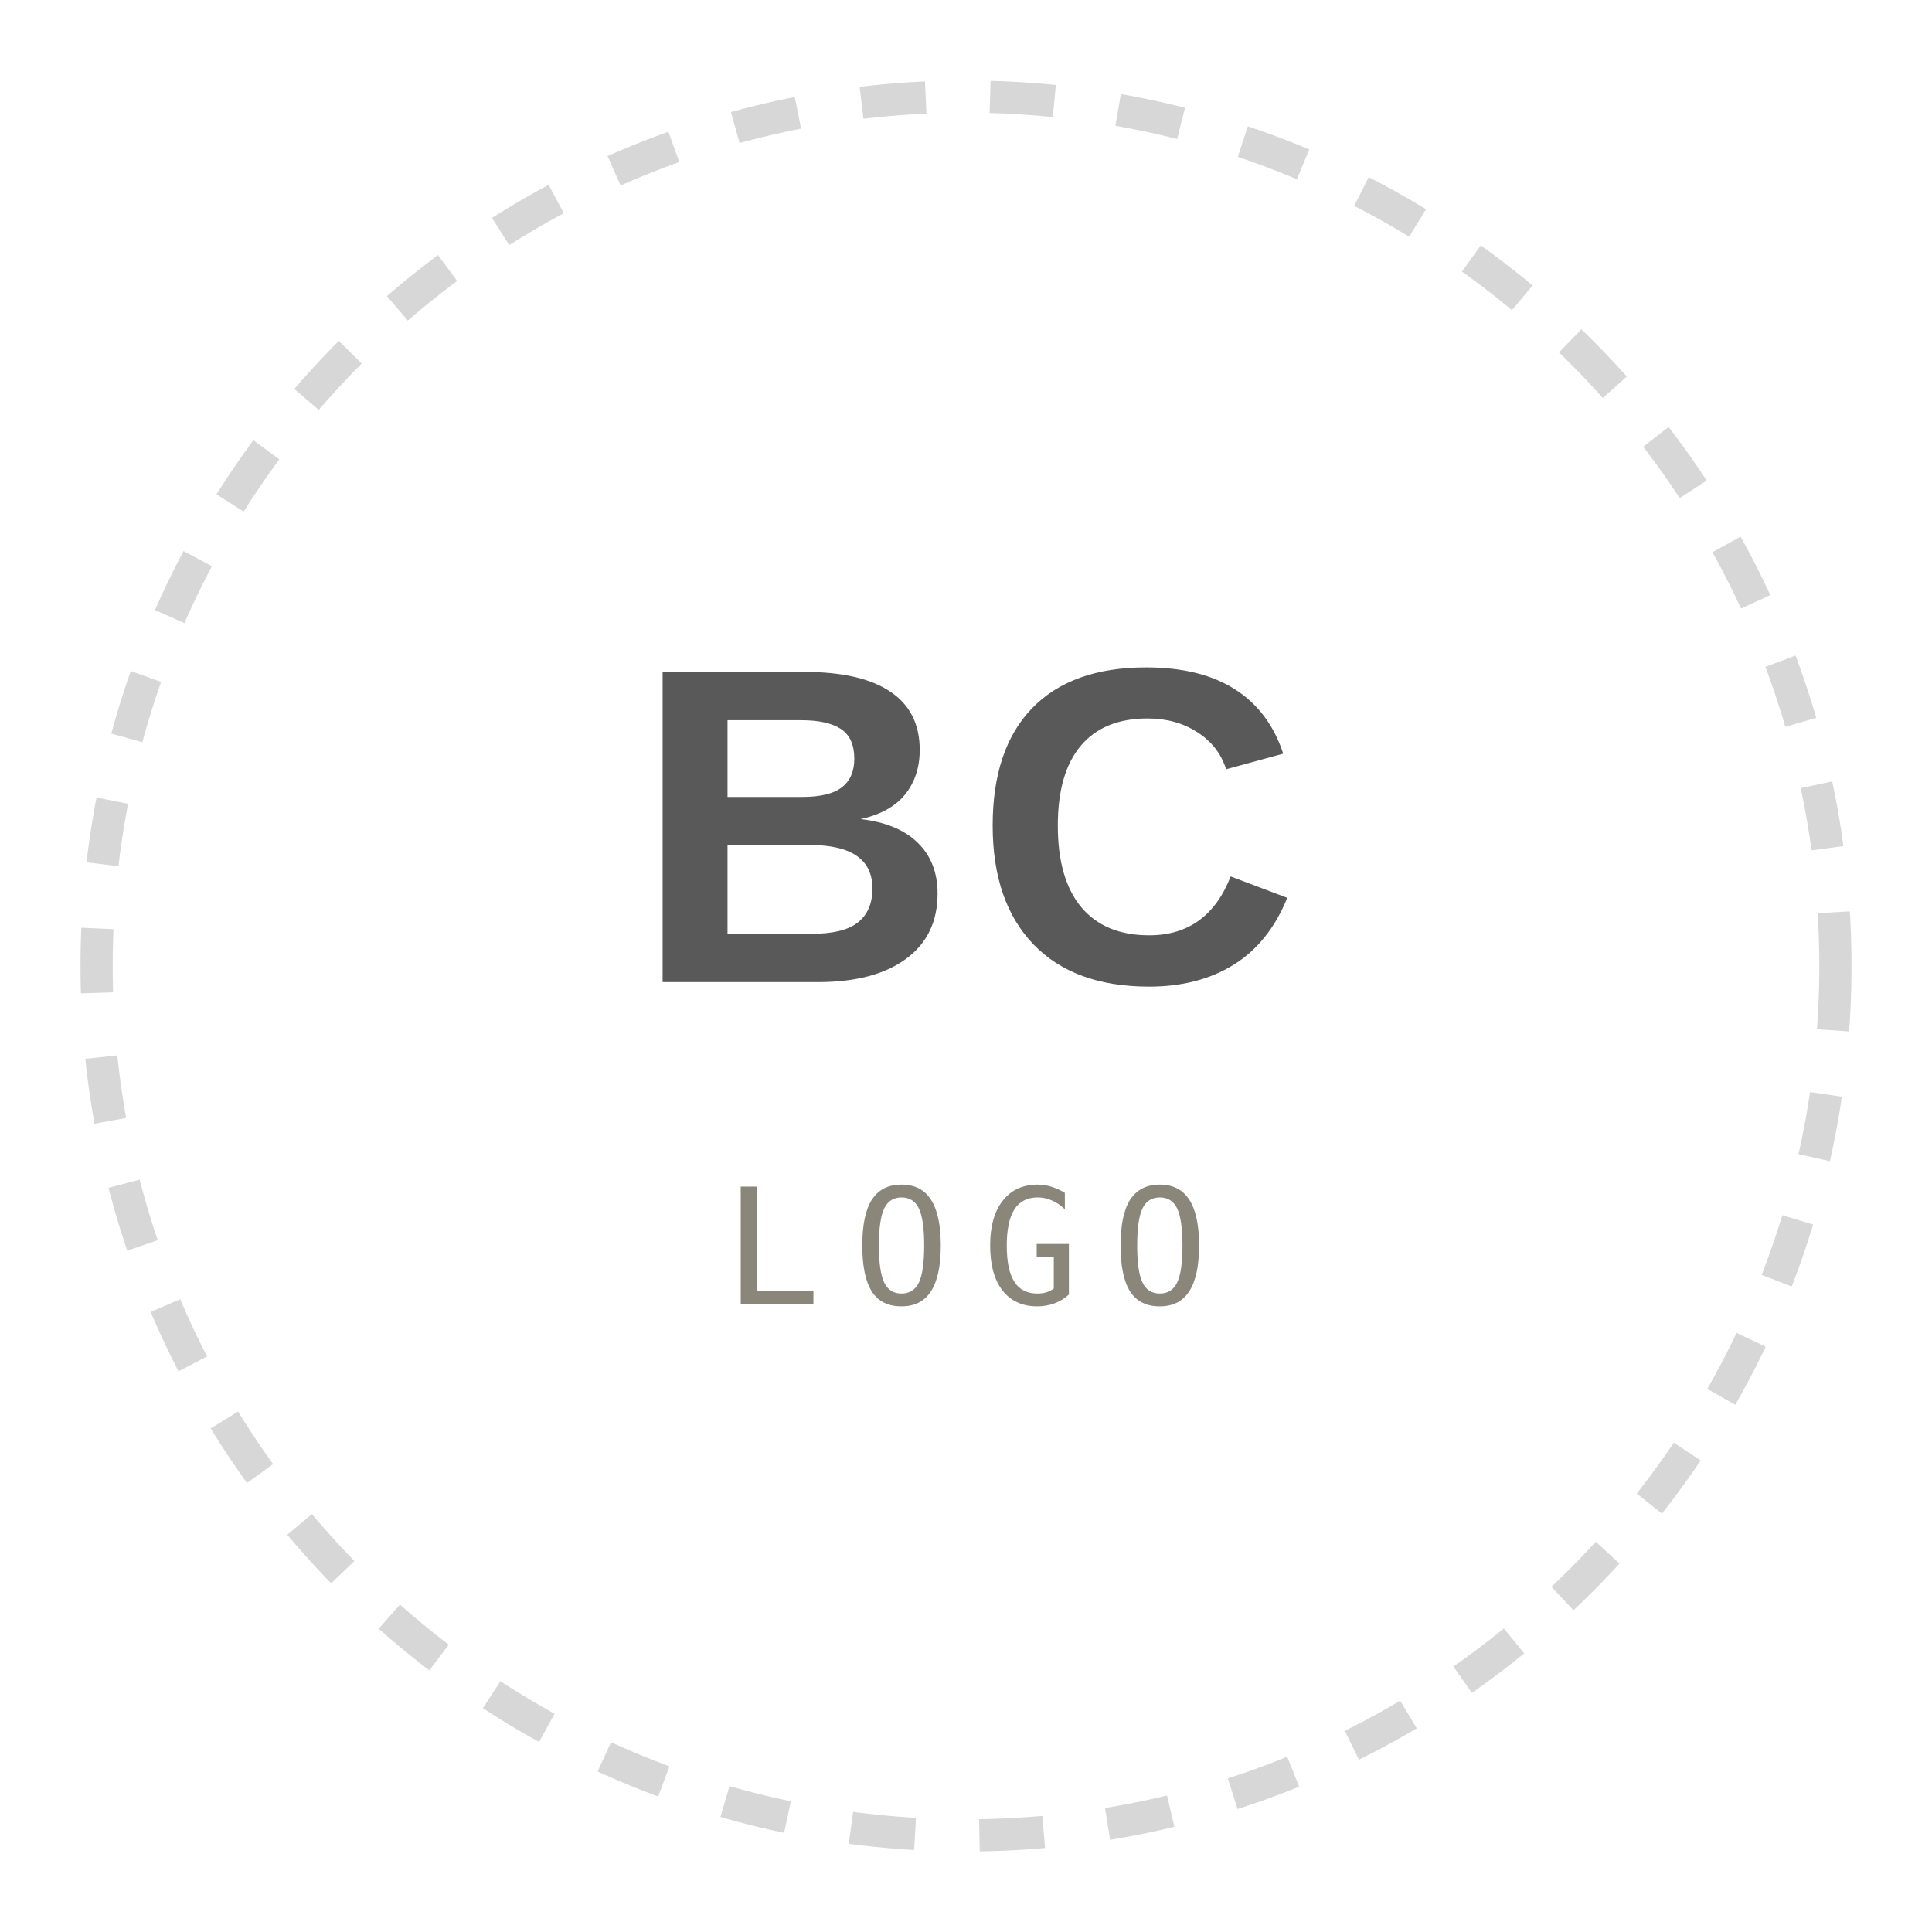
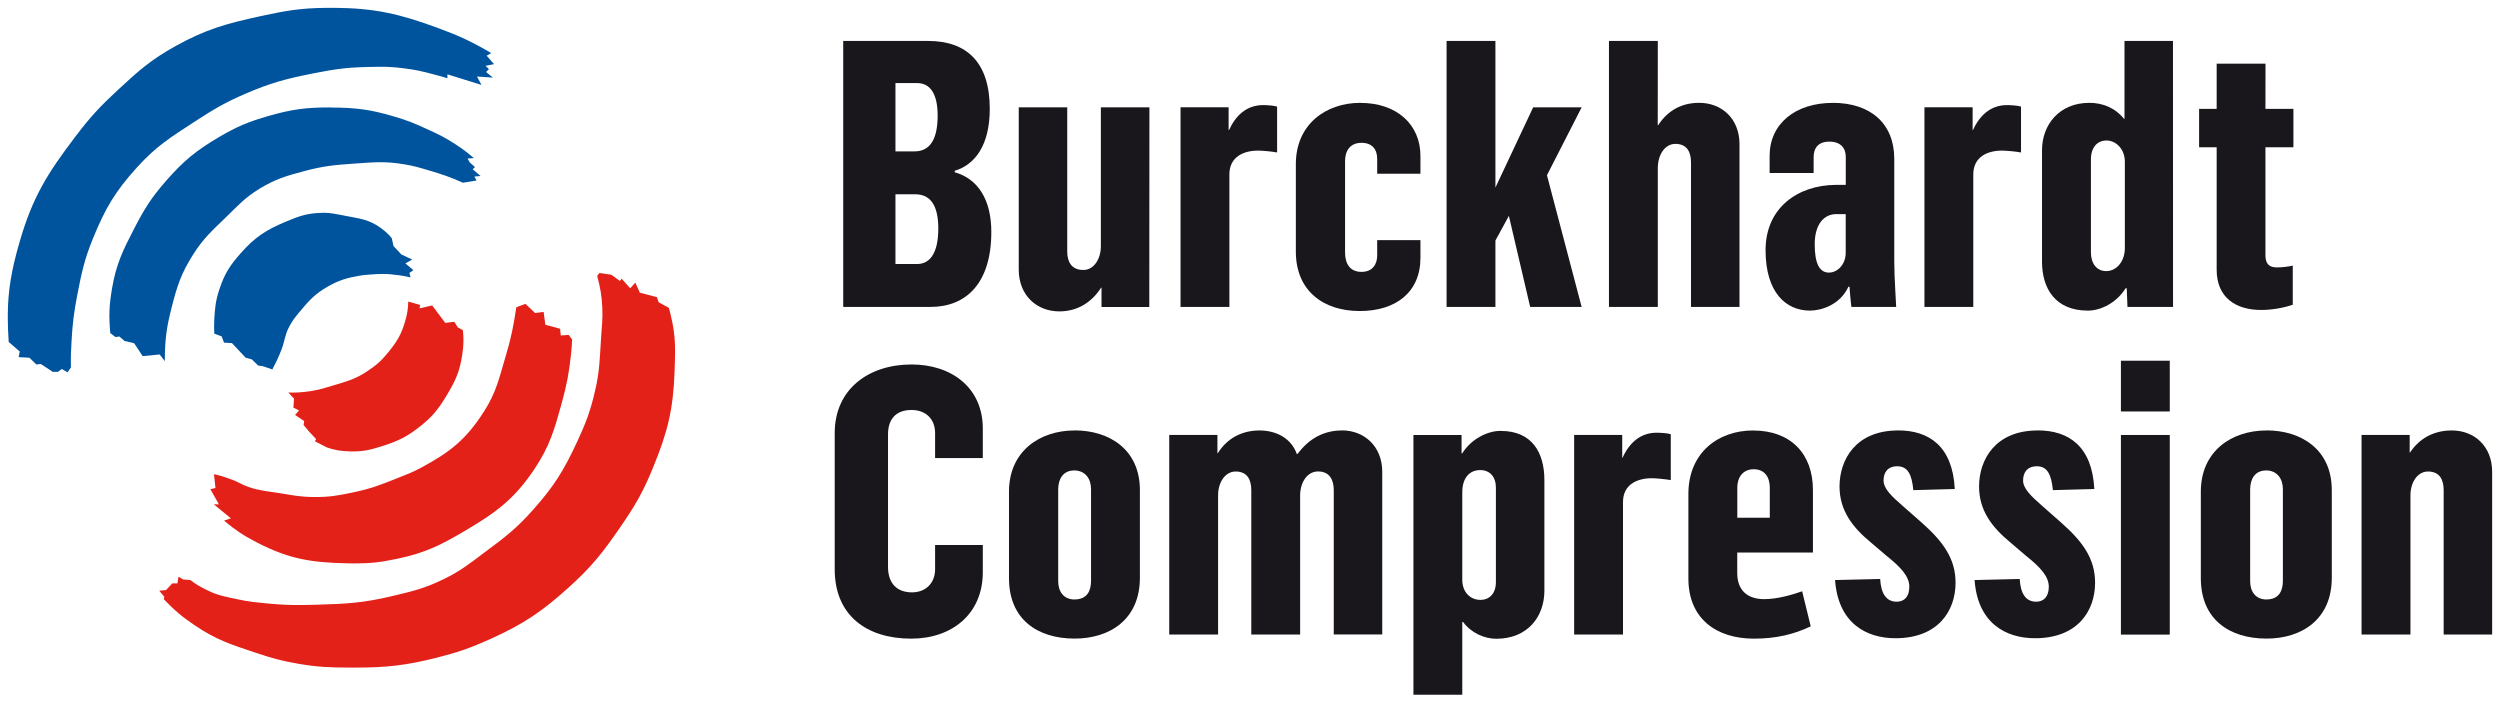
- <svg xmlns="http://www.w3.org/2000/svg" viewBox="0 0 120 120" role="img" aria-label="Burckhardt Compression Logo Placeholder">
-   <circle cx="60" cy="60" r="54" fill="none" stroke="#595959" stroke-opacity="0.24" stroke-width="2" stroke-dasharray="4 4" />
-   <text x="60" y="61" text-anchor="middle" font-family="Plus Jakarta Sans, Arial, sans-serif" font-size="28" font-weight="700" letter-spacing="1" fill="#595959">BC</text>
-   <text x="60" y="81" text-anchor="middle" font-family="JetBrains Mono, monospace" font-size="10" font-weight="500" letter-spacing="2" fill="#8a867a">LOGO</text>
+ <svg xmlns="http://www.w3.org/2000/svg" width="158.796" height="44.623" viewBox="0 0 42.015 11.806" version="1.1" id="svg23345">
+   <defs id="defs23339" />
+   <g id="layer1" transform="translate(-84.95819,-142.7978)">
+     <g id="g23440" transform="translate(0.1322916,-0.1322881)">
+       <path d="m 90.445,143.062 h -0.155 c -0.405,0.004 -0.666,0.047 -1.089,0.14 -0.575,0.126 -0.909,0.217 -1.423,0.501 -0.419,0.232 -0.625,0.418 -0.976,0.743 -0.303,0.28 -0.462,0.453 -0.711,0.782 -0.472,0.621 -0.719,1.018 -0.935,1.765 -0.136,0.47 -0.195,0.805 -0.199,1.214 v 0.091 c 0.001,0.118 0.006,0.243 0.015,0.379 l 0.186,0.161 -0.019,0.094 0.182,0.01 0.115,0.113 0.076,-0.008 0.2,0.132 h 0.087 l 0.066,-0.048 0.096,0.057 0.057,-0.084 c -0.004,-0.169 0,-0.265 0.01,-0.435 0.017,-0.303 0.038,-0.474 0.095,-0.773 0.074,-0.382 0.12,-0.602 0.267,-0.963 0.206,-0.504 0.37,-0.783 0.737,-1.189 0.325,-0.359 0.568,-0.508 0.975,-0.773 0.32,-0.208 0.508,-0.32 0.86,-0.471 0.411,-0.176 0.66,-0.243 1.099,-0.331 0.354,-0.07 0.557,-0.104 0.918,-0.113 0.091,-0.002 0.167,-0.004 0.239,-0.004 0.118,0 0.226,0.005 0.373,0.023 0.219,0.026 0.341,0.055 0.554,0.113 0.078,0.022 0.123,0.031 0.2,0.057 v -0.066 l 0.573,0.178 -0.076,-0.141 0.268,0.018 -0.115,-0.094 0.048,-0.048 -0.057,-0.056 0.143,-0.028 -0.124,-0.142 0.077,-0.044 c -0.332,-0.195 -0.532,-0.287 -0.894,-0.421 -0.652,-0.24 -1.061,-0.334 -1.745,-0.34" style="fill:#00549e;fill-opacity:1;fill-rule:nonzero;stroke:none;stroke-width:0.353" id="path22562" />
+       <path d="m 90.378,144.735 c -0.406,0 -0.642,0.03 -1.033,0.142 -0.343,0.098 -0.534,0.178 -0.841,0.358 -0.388,0.229 -0.593,0.398 -0.889,0.736 -0.248,0.284 -0.362,0.468 -0.535,0.802 -0.193,0.373 -0.302,0.596 -0.372,1.009 -0.049,0.287 -0.054,0.455 -0.029,0.745 l 0.086,0.067 0.067,-0.009 0.086,0.075 0.162,0.038 0.144,0.217 0.286,-0.028 0.086,0.113 c 0,-0.356 0.027,-0.561 0.115,-0.905 0.091,-0.357 0.157,-0.564 0.354,-0.877 0.177,-0.283 0.325,-0.41 0.563,-0.642 0.204,-0.198 0.312,-0.322 0.555,-0.472 0.273,-0.167 0.454,-0.218 0.765,-0.301 0.313,-0.083 0.499,-0.101 0.822,-0.123 0.176,-0.012 0.313,-0.024 0.452,-0.024 0.119,0 0.24,0.009 0.39,0.034 0.167,0.027 0.258,0.055 0.42,0.103 0.228,0.068 0.357,0.11 0.574,0.208 l 0.23,-0.038 -0.038,-0.066 0.105,-0.009 -0.133,-0.113 0.038,-0.038 -0.086,-0.076 -0.038,-0.066 0.105,-0.009 c -0.117,-0.1 -0.187,-0.152 -0.316,-0.236 -0.176,-0.115 -0.286,-0.167 -0.478,-0.254 -0.207,-0.096 -0.327,-0.143 -0.545,-0.208 -0.404,-0.12 -0.649,-0.15 -1.07,-0.151" style="fill:#00549e;fill-opacity:1;fill-rule:nonzero;stroke:none;stroke-width:0.353" id="path22574" />
+       <path d="m 90.256,146.506 c -0.031,0 -0.063,0.001 -0.098,0.004 -0.208,0.015 -0.323,0.061 -0.516,0.14 -0.336,0.139 -0.525,0.258 -0.765,0.529 -0.185,0.208 -0.277,0.349 -0.364,0.613 -0.063,0.191 -0.075,0.308 -0.086,0.509 -0.004,0.092 -0.004,0.144 0,0.236 l 0.125,0.047 0.038,0.104 0.134,0.008 0.23,0.245 0.105,0.029 0.105,0.103 0.076,0.01 0.163,0.056 c 0.066,-0.126 0.101,-0.199 0.152,-0.33 0.057,-0.144 0.054,-0.238 0.125,-0.377 0.059,-0.115 0.108,-0.174 0.191,-0.273 0.156,-0.188 0.255,-0.295 0.468,-0.416 0.189,-0.105 0.313,-0.142 0.526,-0.179 0.07,-0.013 0.11,-0.013 0.182,-0.02 0.081,-0.007 0.147,-0.01 0.211,-0.01 0.083,0 0.163,0.006 0.267,0.021 0.079,0.01 0.123,0.019 0.201,0.037 l -0.02,-0.075 0.067,-0.047 -0.134,-0.113 0.115,-0.065 -0.182,-0.085 -0.133,-0.142 -0.029,-0.132 c -0.061,-0.074 -0.104,-0.112 -0.182,-0.17 -0.199,-0.147 -0.358,-0.159 -0.603,-0.207 -0.145,-0.028 -0.242,-0.051 -0.37,-0.051" style="fill:#00549e;fill-opacity:1;fill-rule:nonzero;stroke:none;stroke-width:0.353" id="path22578" />
+       <path d="m 91.687,147.999 c -0.003,0.122 -0.015,0.193 -0.047,0.311 -0.063,0.229 -0.137,0.353 -0.287,0.538 -0.117,0.144 -0.199,0.217 -0.354,0.32 -0.207,0.139 -0.353,0.173 -0.592,0.245 -0.179,0.054 -0.282,0.086 -0.468,0.104 -0.076,0.007 -0.129,0.011 -0.193,0.011 -0.023,0 -0.047,-6.8e-4 -0.075,-0.002 l 0.096,0.104 -0.01,0.151 0.095,0.047 -0.067,0.075 0.153,0.104 -0.01,0.066 0.086,0.103 0.124,0.133 -0.019,0.037 0.201,0.104 c 0.147,0.048 0.237,0.062 0.392,0.066 0.016,3.5e-4 0.033,3.5e-4 0.048,3.5e-4 0.192,0 0.314,-0.033 0.507,-0.095 0.257,-0.083 0.401,-0.154 0.612,-0.32 0.211,-0.166 0.311,-0.29 0.449,-0.519 0.151,-0.249 0.226,-0.409 0.267,-0.698 0.023,-0.157 0.026,-0.248 0.01,-0.406 l -0.086,-0.047 -0.058,-0.094 -0.152,0.019 -0.22,-0.293 -0.211,0.048 0.009,-0.057 z" style="fill:#e32119;fill-opacity:1;fill-rule:nonzero;stroke:none;stroke-width:0.353" id="path22582" />
+       <path d="m 93.656,148.036 -0.153,0.058 c -0.049,0.327 -0.086,0.512 -0.181,0.83 -0.111,0.37 -0.154,0.597 -0.364,0.924 -0.292,0.458 -0.56,0.675 -1.041,0.934 -0.151,0.082 -0.242,0.116 -0.401,0.179 -0.29,0.117 -0.458,0.182 -0.765,0.246 -0.241,0.051 -0.388,0.076 -0.622,0.076 -0.015,0 -0.031,0 -0.047,-3.7e-4 -0.222,-0.003 -0.345,-0.031 -0.565,-0.066 -0.202,-0.033 -0.322,-0.037 -0.516,-0.103 -0.112,-0.039 -0.166,-0.083 -0.277,-0.123 -0.116,-0.043 -0.182,-0.065 -0.302,-0.092 l 0.025,0.233 -0.086,0.019 0.144,0.255 h -0.086 l 0.287,0.235 -0.115,0.039 c 0.199,0.165 0.324,0.249 0.554,0.368 0.537,0.276 0.906,0.336 1.51,0.349 0.049,0.001 0.095,0.002 0.139,0.002 0.25,0 0.429,-0.019 0.703,-0.077 0.466,-0.098 0.719,-0.221 1.128,-0.462 0.528,-0.311 0.836,-0.532 1.176,-1.037 0.267,-0.398 0.342,-0.672 0.469,-1.132 0.084,-0.308 0.117,-0.486 0.152,-0.802 0.012,-0.1 0.013,-0.156 0.019,-0.255 l -0.058,-0.075 -0.133,0.009 -0.011,-0.113 -0.248,-0.066 -0.029,-0.217 -0.143,0.019 z" style="fill:#e32119;fill-opacity:1;fill-rule:nonzero;stroke:none;stroke-width:0.353" id="path22586" />
+       <path d="m 94.9,147.518 -0.038,0.048 c 0.053,0.202 0.075,0.32 0.086,0.528 0.009,0.192 -0.006,0.299 -0.019,0.491 -0.025,0.361 -0.021,0.571 -0.105,0.924 -0.079,0.338 -0.15,0.524 -0.296,0.839 -0.222,0.48 -0.384,0.744 -0.736,1.141 -0.279,0.316 -0.472,0.465 -0.813,0.717 -0.264,0.197 -0.41,0.319 -0.707,0.462 -0.321,0.155 -0.522,0.201 -0.87,0.283 -0.471,0.111 -0.749,0.127 -1.234,0.141 -0.123,0.004 -0.226,0.006 -0.324,0.006 -0.157,0 -0.301,-0.006 -0.498,-0.024 -0.214,-0.021 -0.335,-0.03 -0.545,-0.076 -0.198,-0.043 -0.316,-0.061 -0.497,-0.151 -0.114,-0.056 -0.178,-0.091 -0.278,-0.169 l -0.124,-0.01 -0.076,-0.047 -0.019,0.113 h -0.086 l -0.105,0.113 -0.114,0.01 0.086,0.104 -0.01,0.038 c 0.185,0.193 0.303,0.293 0.525,0.443 0.356,0.24 0.597,0.317 1.005,0.453 0.277,0.093 0.437,0.139 0.726,0.189 0.331,0.057 0.524,0.064 0.86,0.065 0.036,3.5e-4 0.071,3.5e-4 0.104,3.5e-4 0.52,0 0.849,-0.035 1.378,-0.169 0.357,-0.091 0.555,-0.16 0.89,-0.311 0.562,-0.254 0.862,-0.457 1.319,-0.868 0.378,-0.342 0.562,-0.572 0.851,-0.991 0.258,-0.374 0.392,-0.598 0.563,-1.018 0.247,-0.601 0.341,-0.975 0.364,-1.622 0.013,-0.372 0.023,-0.591 -0.067,-0.953 -0.011,-0.044 -0.016,-0.07 -0.029,-0.113 l -0.172,-0.095 -0.029,-0.085 -0.287,-0.076 -0.076,-0.169 -0.086,0.095 -0.144,-0.161 -0.029,0.038 -0.143,-0.104 z" style="fill:#e32119;fill-opacity:1;fill-rule:nonzero;stroke:none;stroke-width:0.353" id="path22590" />
+       <path d="m 99.875,147.367 v -1.172 h 0.332 c 0.244,0 0.388,0.169 0.388,0.576 0,0.376 -0.118,0.596 -0.357,0.596 z m 0,-1.893 v -1.148 h 0.364 c 0.213,0 0.345,0.17 0.345,0.546 0,0.414 -0.138,0.602 -0.389,0.602 z m 0.551,-1.856 h -1.429 v 4.47 h 1.467 c 0.602,0 1.022,-0.401 1.022,-1.26 0,-0.552 -0.232,-0.896 -0.615,-1.003 v -0.025 c 0.338,-0.101 0.589,-0.427 0.589,-1.041 0,-0.79 -0.395,-1.141 -1.035,-1.141" style="fill:#19171c;fill-opacity:1;fill-rule:nonzero;stroke:none;stroke-width:0.353" id="path22594" />
+       <path d="m 104.143,144.734 h -0.816 v 2.332 c 0,0.22 -0.119,0.401 -0.295,0.401 -0.207,0 -0.27,-0.15 -0.27,-0.307 v -2.426 h -0.815 v 2.727 c 0,0.432 0.301,0.702 0.683,0.702 0.295,0 0.539,-0.144 0.702,-0.4 h 0.006 v 0.326 h 0.803 z" style="fill:#19171c;fill-opacity:1;fill-rule:nonzero;stroke:none;stroke-width:0.353" id="path22598" />
+       <path d="m 106.052,144.696 c -0.27,0 -0.458,0.17 -0.571,0.42 h -0.007 v -0.383 h -0.808 v 3.355 h 0.821 v -2.226 c 0,-0.301 0.244,-0.401 0.482,-0.401 0.063,0 0.214,0.012 0.32,0.031 v -0.771 c -0.063,-0.019 -0.175,-0.025 -0.238,-0.025" style="fill:#19171c;fill-opacity:1;fill-rule:nonzero;stroke:none;stroke-width:0.353" id="path22602" />
+       <path d="m 107.688,144.658 c -0.582,0 -1.084,0.364 -1.084,1.028 v 1.474 c 0,0.659 0.464,0.997 1.073,0.997 0.614,0 1.021,-0.32 1.021,-0.896 v -0.295 h -0.727 v 0.257 c 0,0.138 -0.07,0.276 -0.264,0.276 -0.194,0 -0.276,-0.138 -0.276,-0.326 v -1.536 c 0,-0.176 0.088,-0.307 0.276,-0.307 0.182,0 0.264,0.113 0.264,0.27 v 0.25 h 0.727 v -0.3 c 0,-0.52 -0.388,-0.891 -1.01,-0.891" style="fill:#19171c;fill-opacity:1;fill-rule:nonzero;stroke:none;stroke-width:0.353" id="path22606" />
+       <path d="m 109.958,143.618 h -0.821 v 4.47 h 0.821 v -1.116 l 0.226,-0.414 0.358,1.53 h 0.865 l -0.583,-2.213 0.583,-1.141 h -0.815 l -0.634,1.348 z" style="fill:#19171c;fill-opacity:1;fill-rule:nonzero;stroke:none;stroke-width:0.353" id="path22610" />
+       <path d="m 112.687,143.618 h -0.821 v 4.47 h 0.821 v -2.333 c 0,-0.226 0.12,-0.407 0.295,-0.407 0.206,0 0.263,0.15 0.263,0.313 v 2.427 h 0.815 v -2.734 c 0,-0.433 -0.301,-0.696 -0.677,-0.696 -0.294,0 -0.527,0.126 -0.69,0.376 h -0.007 z" style="fill:#19171c;fill-opacity:1;fill-rule:nonzero;stroke:none;stroke-width:0.353" id="path22622" />
+       <path d="m 115.563,147.511 c -0.151,0 -0.239,-0.137 -0.239,-0.476 0,-0.339 0.157,-0.507 0.364,-0.507 h 0.157 v 0.651 c 0,0.195 -0.138,0.332 -0.282,0.332 m 0.062,-2.852 c -0.626,0 -1.059,0.351 -1.059,0.89 v 0.288 h 0.74 v -0.27 c 0,-0.138 0.068,-0.257 0.263,-0.257 0.189,0 0.277,0.106 0.277,0.257 v 0.47 h -0.176 c -0.621,0.006 -1.172,0.376 -1.172,1.097 0,0.715 0.345,1.016 0.746,1.016 0.195,0 0.508,-0.1 0.646,-0.401 h 0.019 c 0.012,0.2 0.031,0.32 0.031,0.339 h 0.753 c 0,-0.063 -0.032,-0.483 -0.032,-0.765 v -1.724 c 0,-0.596 -0.402,-0.941 -1.035,-0.941" style="fill:#19171c;fill-opacity:1;fill-rule:nonzero;stroke:none;stroke-width:0.353" id="path22626" />
+       <path d="m 118.554,144.696 c -0.269,0 -0.458,0.17 -0.57,0.42 h -0.006 v -0.383 h -0.81 v 3.355 h 0.821 v -2.226 c 0,-0.301 0.244,-0.401 0.482,-0.401 0.063,0 0.214,0.012 0.32,0.031 v -0.771 c -0.062,-0.019 -0.175,-0.025 -0.238,-0.025" style="fill:#19171c;fill-opacity:1;fill-rule:nonzero;stroke:none;stroke-width:0.353" id="path22630" />
+       <path d="m 120.223,147.486 c -0.157,0 -0.257,-0.125 -0.257,-0.314 v -1.561 c 0,-0.213 0.113,-0.32 0.263,-0.32 0.151,0 0.307,0.137 0.307,0.357 v 1.449 c 0,0.232 -0.144,0.389 -0.313,0.389 m 1.122,-3.868 h -0.815 v 1.31 h -0.007 c -0.151,-0.188 -0.363,-0.27 -0.583,-0.27 -0.508,0 -0.796,0.37 -0.796,0.796 v 1.875 c 0,0.451 0.225,0.821 0.771,0.821 0.219,0 0.483,-0.132 0.634,-0.376 h 0.019 l 0.012,0.314 h 0.766 z" style="fill:#19171c;fill-opacity:1;fill-rule:nonzero;stroke:none;stroke-width:0.353" id="path22634" />
+       <path d="m 122.9,144 h -0.821 v 0.759 h -0.295 v 0.646 h 0.295 v 2.057 c 0,0.477 0.332,0.677 0.746,0.677 0.17,0 0.37,-0.031 0.533,-0.088 v -0.658 c -0.07,0.018 -0.176,0.031 -0.271,0.031 -0.137,0 -0.188,-0.075 -0.188,-0.201 v -1.818 h 0.47 v -0.646 h -0.47 z" style="fill:#19171c;fill-opacity:1;fill-rule:nonzero;stroke:none;stroke-width:0.353" id="path22638" />
+       <path d="m 100.146,149.055 c -0.721,0 -1.292,0.413 -1.292,1.154 v 2.288 c 0,0.784 0.546,1.166 1.286,1.166 0.683,0 1.203,-0.414 1.203,-1.116 v -0.458 h -0.802 v 0.408 c 0,0.232 -0.157,0.388 -0.389,0.388 -0.257,0 -0.402,-0.157 -0.402,-0.426 v -2.232 c 0,-0.244 0.125,-0.407 0.395,-0.407 0.239,0 0.396,0.151 0.396,0.388 v 0.42 h 0.802 v -0.495 c 0,-0.69 -0.527,-1.078 -1.198,-1.078" style="fill:#19171c;fill-opacity:1;fill-rule:nonzero;stroke:none;stroke-width:0.353" id="path22642" />
+       <path d="m 102.886,153.005 c -0.188,0 -0.276,-0.138 -0.276,-0.307 v -1.542 c 0,-0.176 0.082,-0.32 0.27,-0.32 0.182,0 0.282,0.138 0.282,0.313 v 1.542 c 0,0.163 -0.062,0.313 -0.276,0.313 m 0,-2.84 c -0.589,0 -1.103,0.351 -1.103,1.028 v 1.455 c 0,0.695 0.482,1.015 1.103,1.015 0.596,0 1.097,-0.326 1.097,-1.022 v -1.473 c 0,-0.684 -0.514,-1.004 -1.097,-1.004" style="fill:#19171c;fill-opacity:1;fill-rule:nonzero;stroke:none;stroke-width:0.353" id="path22646" />
+       <path d="m 107.379,150.164 c -0.301,0 -0.552,0.132 -0.746,0.395 h -0.013 c -0.093,-0.263 -0.344,-0.395 -0.627,-0.395 -0.295,0 -0.545,0.132 -0.701,0.382 h -0.006 v -0.307 H 104.476 v 3.355 h 0.821 v -2.339 c 0,-0.22 0.12,-0.401 0.295,-0.401 0.206,0 0.263,0.151 0.263,0.314 v 2.426 h 0.821 v -2.352 c 0.007,-0.219 0.126,-0.389 0.301,-0.389 0.201,0 0.264,0.151 0.264,0.314 v 2.426 h 0.815 v -2.734 c 0,-0.433 -0.307,-0.696 -0.677,-0.696" style="fill:#19171c;fill-opacity:1;fill-rule:nonzero;stroke:none;stroke-width:0.353" id="path22658" />
+       <path d="m 109.702,153.011 c -0.156,0 -0.301,-0.119 -0.301,-0.338 v -1.467 c 0,-0.257 0.132,-0.376 0.301,-0.376 0.163,0 0.264,0.113 0.264,0.295 v 1.586 c 0,0.201 -0.114,0.301 -0.264,0.301 m 0.345,-2.841 c -0.232,0 -0.502,0.144 -0.646,0.377 h -0.012 v -0.308 h -0.809 v 4.365 h 0.821 v -1.223 h 0.013 c 0.132,0.182 0.357,0.283 0.558,0.283 0.526,0 0.809,-0.37 0.809,-0.809 v -1.856 c 0,-0.464 -0.207,-0.828 -0.733,-0.828" style="fill:#19171c;fill-opacity:1;fill-rule:nonzero;stroke:none;stroke-width:0.353" id="path22662" />
+       <path d="m 112.666,150.202 c -0.27,0 -0.458,0.169 -0.571,0.42 h -0.006 v -0.383 h -0.808 v 3.355 h 0.821 v -2.226 c 0,-0.301 0.245,-0.401 0.484,-0.401 0.062,0 0.212,0.013 0.319,0.031 v -0.771 c -0.064,-0.019 -0.176,-0.025 -0.239,-0.025" style="fill:#19171c;fill-opacity:1;fill-rule:nonzero;stroke:none;stroke-width:0.353" id="path22674" />
+       <path d="m 114.023,151.631 v -0.508 c 0,-0.163 0.088,-0.307 0.276,-0.307 0.188,0 0.27,0.138 0.27,0.307 v 0.508 z m 0.269,-1.467 c -0.601,0 -1.091,0.383 -1.091,1.066 v 1.423 c 0,0.67 0.464,1.01 1.103,1.01 0.376,0 0.677,-0.075 0.953,-0.207 l -0.144,-0.589 c -0.163,0.056 -0.408,0.132 -0.639,0.132 -0.276,0 -0.452,-0.144 -0.452,-0.439 v -0.344 h 1.272 v -1.053 c 0,-0.603 -0.37,-0.998 -1.003,-0.998" style="fill:#19171c;fill-opacity:1;fill-rule:nonzero;stroke:none;stroke-width:0.353" id="path22678" />
+       <path d="m 116.725,150.164 c -0.715,0 -0.984,0.495 -0.984,0.941 0,0.407 0.22,0.689 0.533,0.947 l 0.257,0.219 c 0.251,0.2 0.383,0.351 0.383,0.52 0,0.163 -0.081,0.251 -0.213,0.251 -0.182,0 -0.264,-0.15 -0.277,-0.382 l -0.758,0.018 c 0.051,0.721 0.52,0.978 1.015,0.978 0.715,0 1.01,-0.458 1.01,-0.934 0,-0.401 -0.207,-0.689 -0.57,-1.01 l -0.314,-0.276 c -0.195,-0.169 -0.326,-0.295 -0.326,-0.432 0,-0.126 0.062,-0.238 0.231,-0.238 0.175,0 0.245,0.138 0.269,0.401 l 0.697,-0.019 c -0.037,-0.715 -0.427,-0.985 -0.954,-0.985" style="fill:#19171c;fill-opacity:1;fill-rule:nonzero;stroke:none;stroke-width:0.353" id="path22682" />
+       <path d="m 119.071,150.164 c -0.715,0 -0.985,0.495 -0.985,0.941 0,0.407 0.219,0.689 0.533,0.947 l 0.256,0.219 c 0.252,0.2 0.383,0.351 0.383,0.52 0,0.163 -0.082,0.251 -0.213,0.251 -0.182,0 -0.263,-0.15 -0.276,-0.382 l -0.758,0.018 c 0.05,0.721 0.521,0.978 1.015,0.978 0.716,0 1.01,-0.458 1.01,-0.934 0,-0.401 -0.206,-0.689 -0.571,-1.01 l -0.313,-0.276 c -0.194,-0.169 -0.326,-0.295 -0.326,-0.432 0,-0.126 0.063,-0.238 0.232,-0.238 0.175,0 0.243,0.138 0.269,0.401 l 0.696,-0.019 c -0.037,-0.715 -0.426,-0.985 -0.952,-0.985" style="fill:#19171c;fill-opacity:1;fill-rule:nonzero;stroke:none;stroke-width:0.353" id="path22686" />
+       <path id="path22688" style="fill:#19171c;fill-opacity:1;fill-rule:nonzero;stroke:none;stroke-width:0.353" d="m 121.291,150.24 h -0.821 v 3.355 h 0.821 z m 0,-1.248 h -0.821 v 0.853 h 0.821 z" />
+       <path d="m 122.918,153.005 c -0.188,0 -0.276,-0.138 -0.276,-0.307 v -1.542 c 0,-0.176 0.081,-0.32 0.269,-0.32 0.181,0 0.281,0.138 0.281,0.313 v 1.542 c 0,0.163 -0.062,0.313 -0.275,0.313 m 0,-2.84 c -0.591,0 -1.104,0.351 -1.104,1.028 v 1.455 c 0,0.695 0.483,1.015 1.104,1.015 0.596,0 1.097,-0.326 1.097,-1.022 v -1.473 c 0,-0.684 -0.514,-1.004 -1.097,-1.004" style="fill:#19171c;fill-opacity:1;fill-rule:nonzero;stroke:none;stroke-width:0.353" id="path22700" />
+       <path d="m 126.031,150.164 c -0.295,0 -0.539,0.126 -0.702,0.37 h -0.006 v -0.295 h -0.809 v 3.355 h 0.822 v -2.339 c 0,-0.22 0.119,-0.401 0.294,-0.401 0.207,0 0.264,0.151 0.264,0.314 v 2.426 h 0.815 v -2.734 c 0,-0.433 -0.301,-0.696 -0.677,-0.696" style="fill:#19171c;fill-opacity:1;fill-rule:nonzero;stroke:none;stroke-width:0.353" id="path22704" />
+     </g>
+   </g>
</svg>
